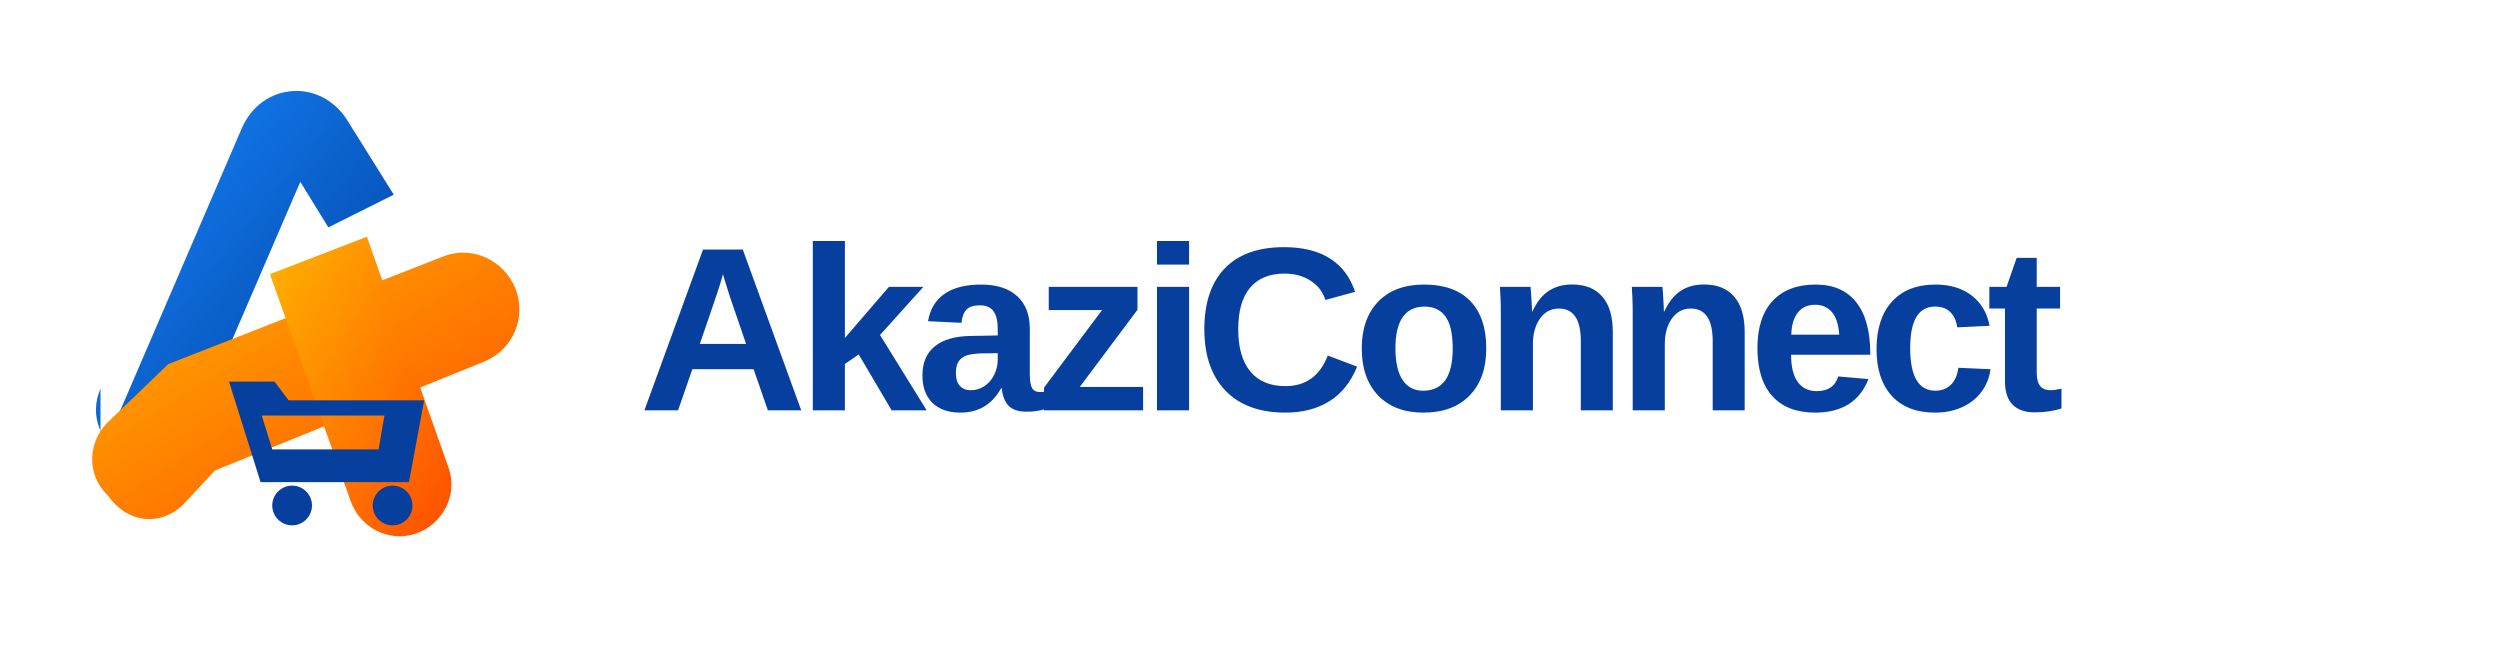
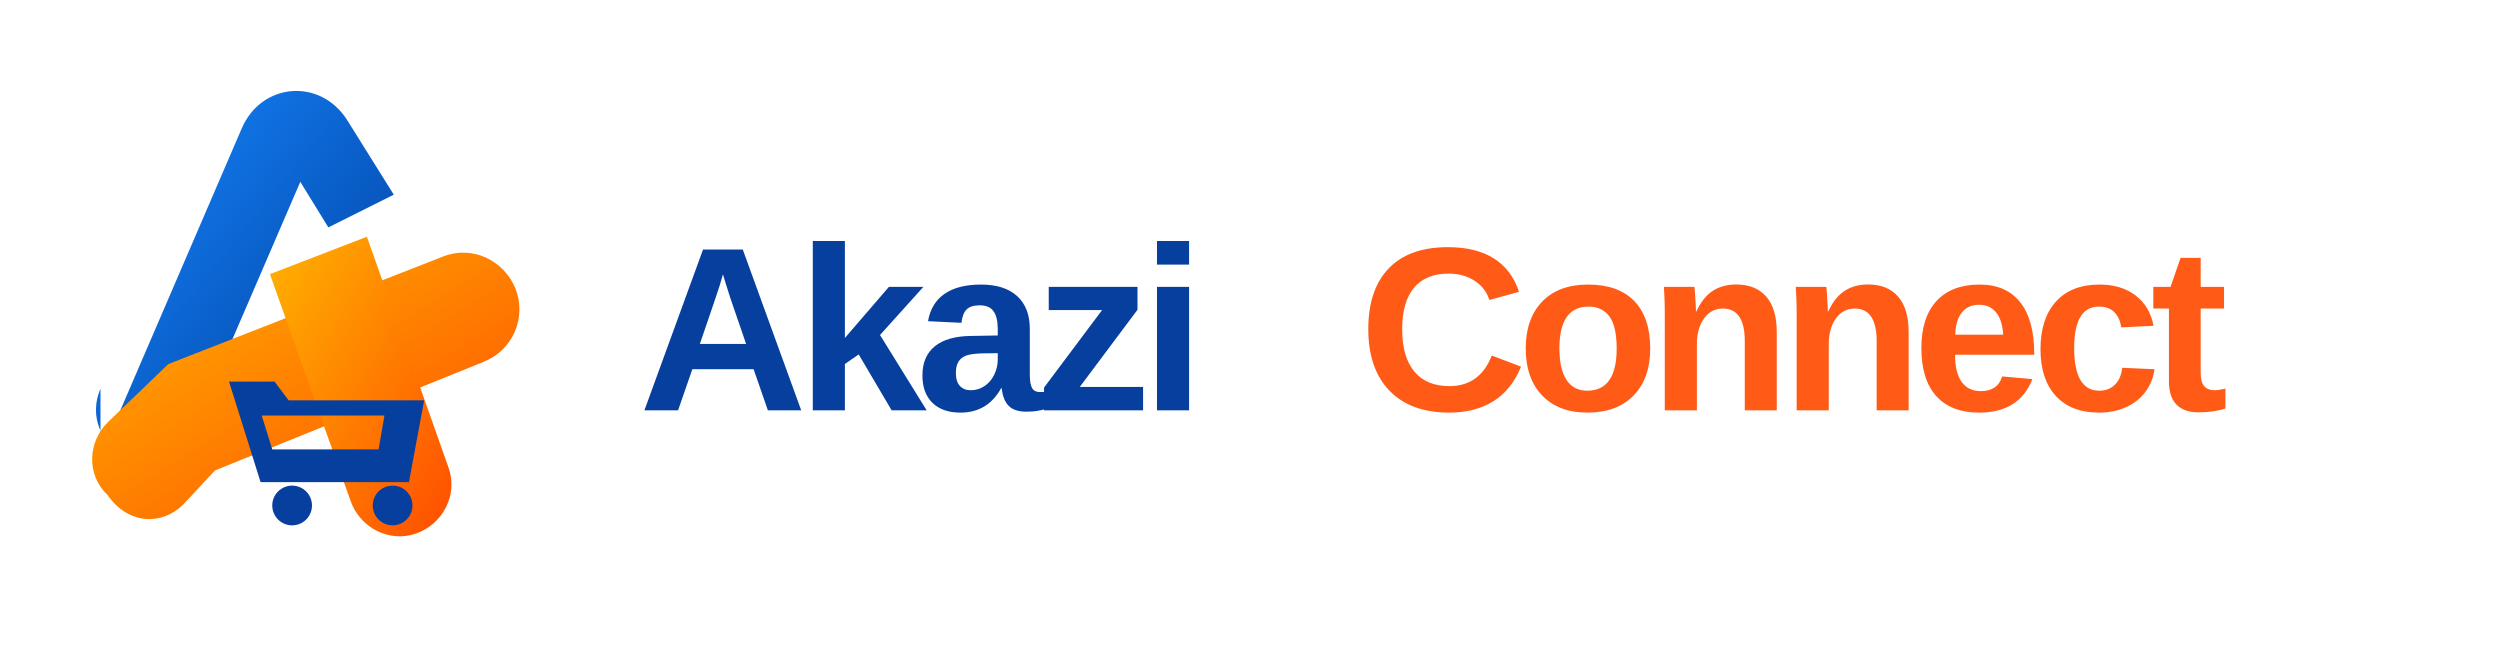
<svg xmlns="http://www.w3.org/2000/svg" viewBox="0 0 920 240" role="img" aria-label="AkaziConnect">
  <defs>
-     <linearGradient id="b" x1="0" y1="0" x2="1" y2="1">
-       <stop stop-color="#1688ff" />
+     <linearGradient id="blue" x1="0" y1="0" x2="1" y2="1">
+       <stop offset="0" stop-color="#1688ff" />
      <stop offset="1" stop-color="#003b9a" />
    </linearGradient>
-     <linearGradient id="o" x1="0" y1="0" x2="1" y2="1">
-       <stop stop-color="#ffb300" />
+     <linearGradient id="orange" x1="0" y1="0" x2="1" y2="1">
+       <stop offset="0" stop-color="#ffb300" />
      <stop offset="1" stop-color="#ff4d00" />
    </linearGradient>
  </defs>
  <g transform="translate(0 8) scale(.43)">
-     <path d="M86 372 207 91c17-39 67-43 90-7l40 64-56 28-24-39-91 211c-10 23-34 35-57 24-23-10-33-35-23-58Z" fill="url(#b)" />
-     <path d="M92 405c-18-17-17-45 0-62l52-50 235-92c25-10 52 3 62 27 10 25-2 53-27 63L184 384l-27 29c-18 18-47 18-65-8Z" fill="url(#o)" />
-     <path d="m314 184 70 198c8 23-5 48-28 56-23 8-48-5-56-28l-69-194 83-32Z" fill="url(#o)" />
+     <path d="M86 372 207 91c17-39 67-43 90-7l40 64-56 28-24-39-91 211c-10 23-34 35-57 24-23-10-33-35-23-58Z" fill="url(#blue)" />
+     <path d="M92 405c-18-17-17-45 0-62l52-50 235-92c25-10 52 3 62 27 10 25-2 53-27 63L184 384l-27 29c-18 18-47 18-65-8Z" fill="url(#orange)" />
+     <path d="m314 184 70 198c8 23-5 48-28 56-23 8-48-5-56-28l-69-194 83-32Z" fill="url(#orange)" />
    <path d="M196 308h39l12 16h116l-13 70H223l-27-86Zm28 29 9 29h91l5-29h-105Z" fill="#073f9e" />
    <circle cx="250" cy="414" r="17" fill="#073f9e" />
    <circle cx="336" cy="414" r="17" fill="#073f9e" />
  </g>
-   <text x="235" y="151" font-family="Arial, Helvetica, sans-serif" font-size="86" font-weight="800" letter-spacing="-4" fill="#073f9e">AkaziConnect</text>
+   <text x="235" y="151" font-family="Arial, Helvetica, sans-serif" font-size="86" font-weight="800" letter-spacing="-4" fill="#073f9e">Akazi</text>
+   <text x="500" y="151" font-family="Arial, Helvetica, sans-serif" font-size="86" font-weight="800" letter-spacing="-4" fill="#ff5a16">Connect</text>
</svg>
